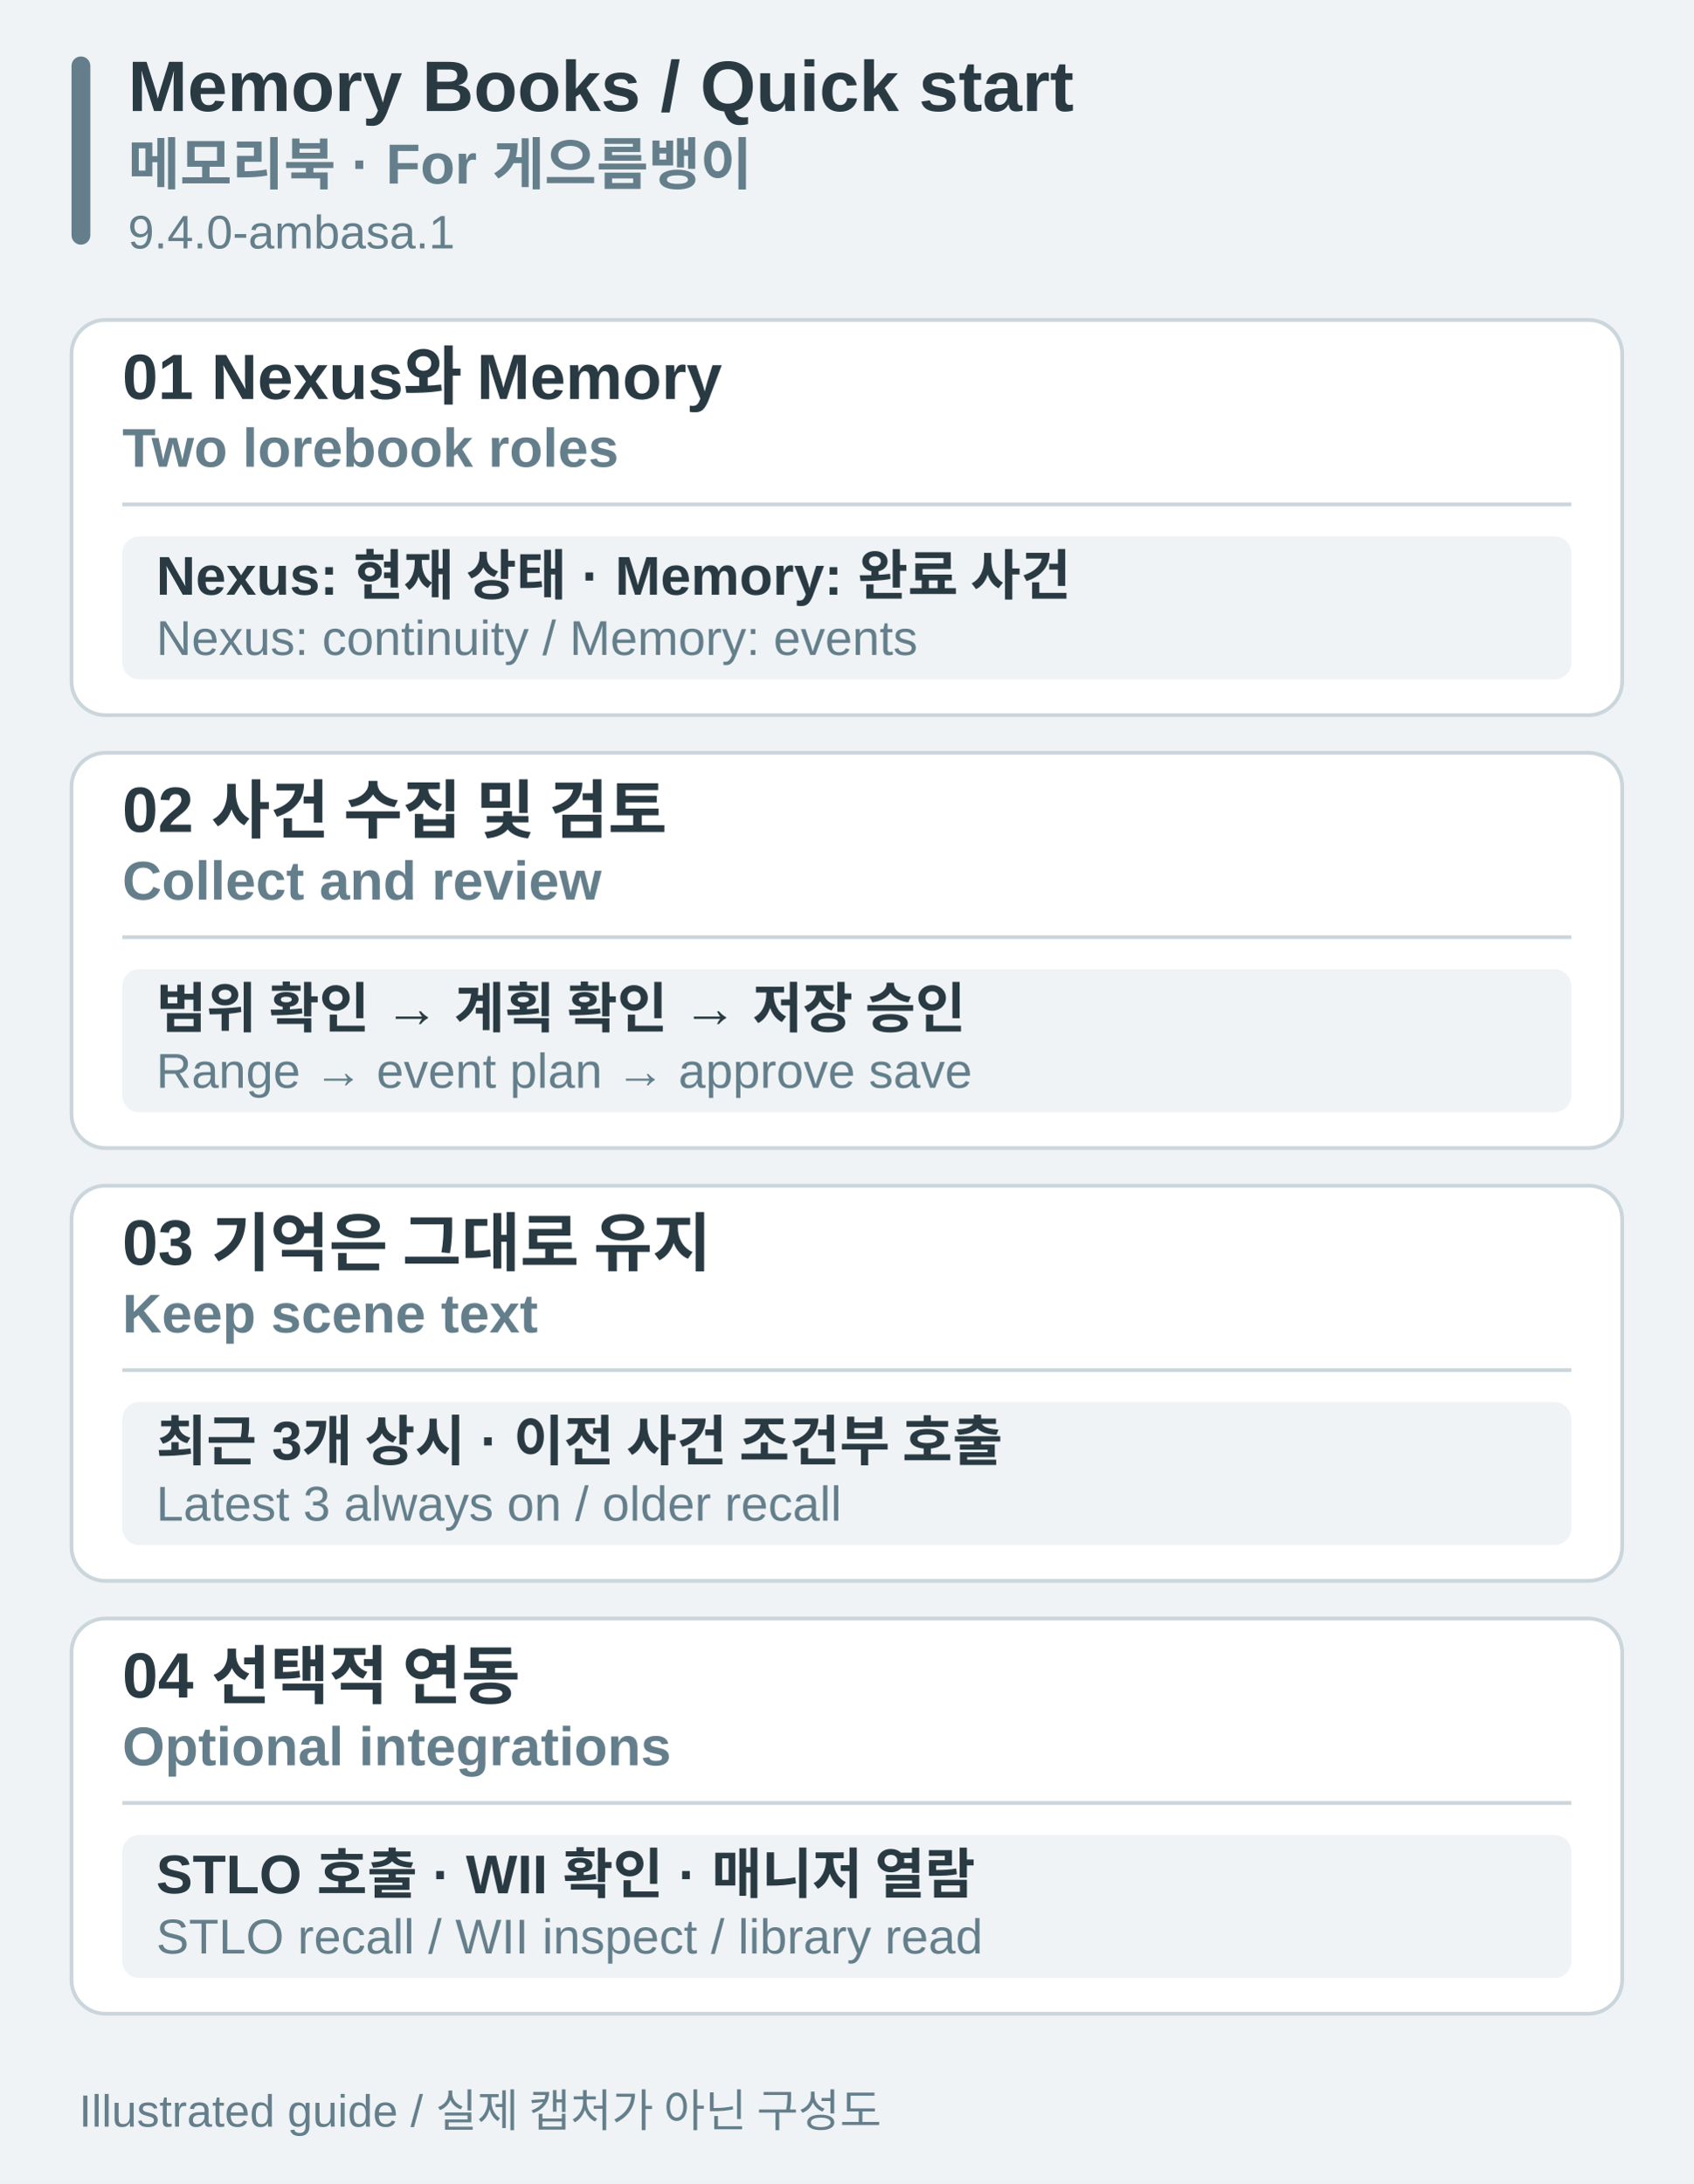
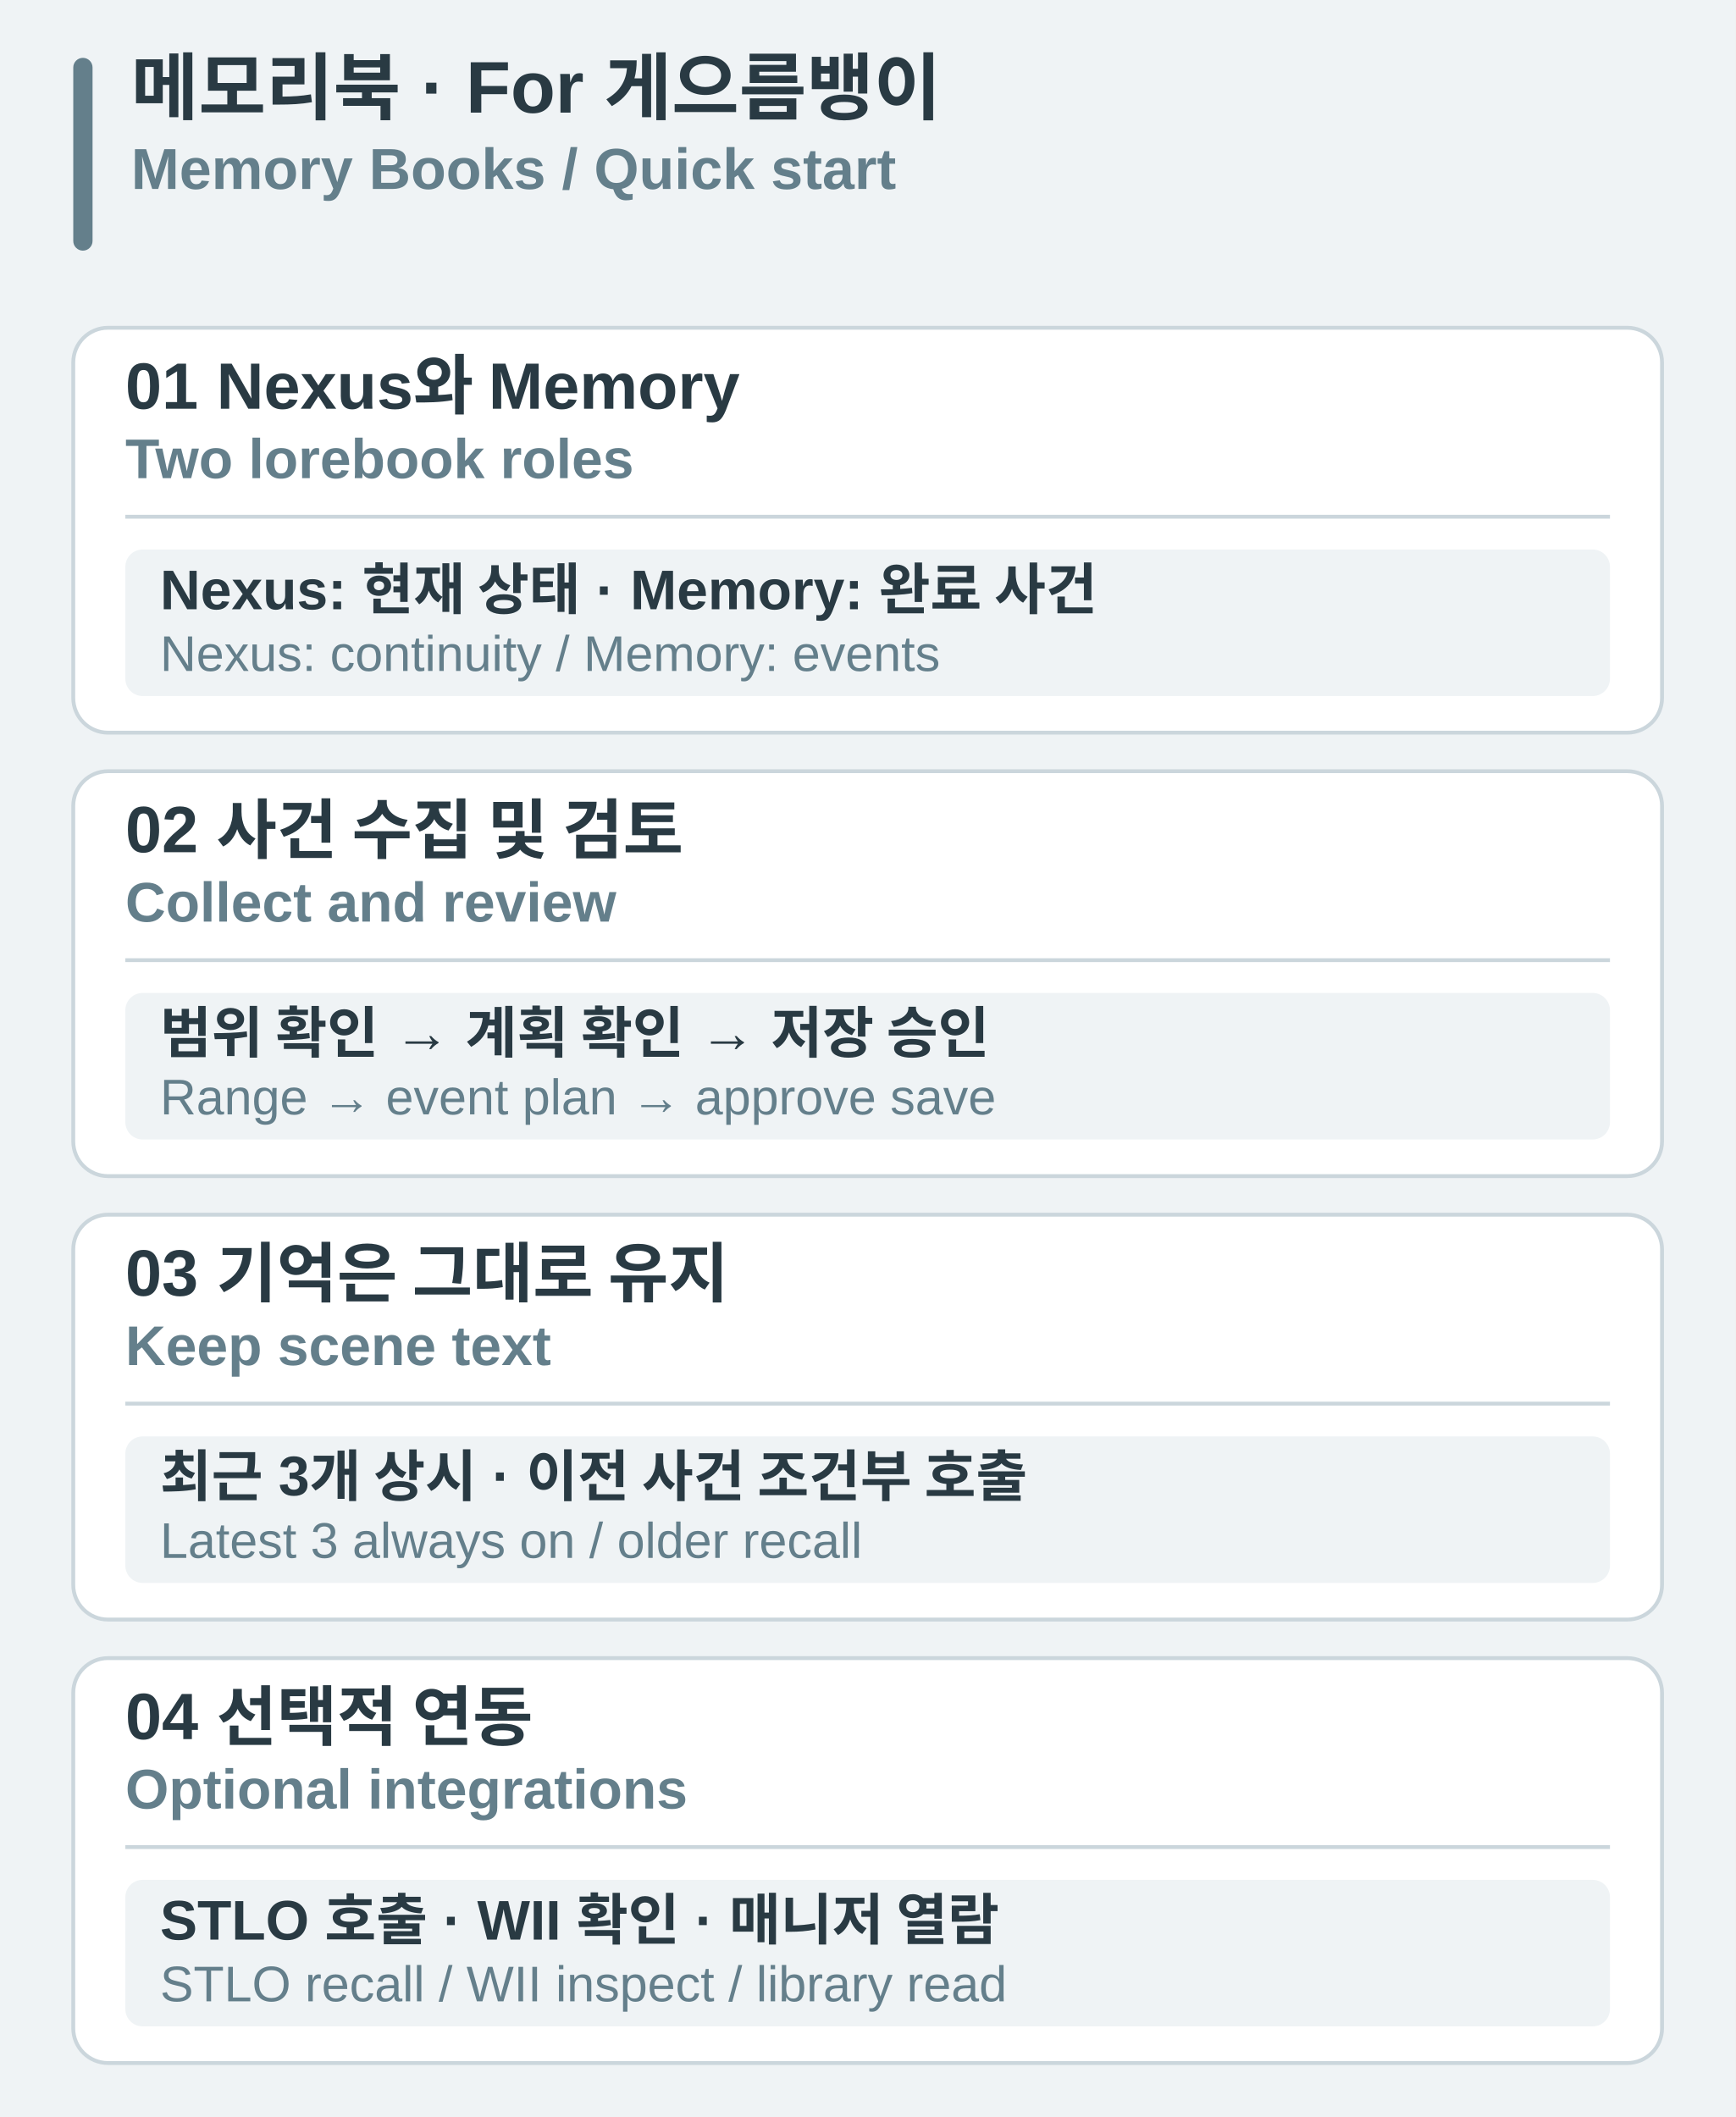
- <svg xmlns="http://www.w3.org/2000/svg" width="900" height="1160" viewBox="0 0 900 1160" font-family="Arial,'Noto Sans KR','Apple SD Gothic Neo','Malgun Gothic',sans-serif" role="img" aria-label="Memory Books Quick start">
-   <rect width="900" height="1160" fill="#eff3f5" />
+ <svg xmlns="http://www.w3.org/2000/svg" width="900" height="1098" viewBox="0 0 900 1098" font-family="Arial,'Noto Sans KR','Apple SD Gothic Neo','Malgun Gothic',sans-serif" role="img" aria-label="Memory Books Quick start">
+   <rect width="900" height="1098" fill="#eff3f5" />
  <rect x="38" y="30" width="10" height="100" rx="5" fill="#647f8b" stroke="none" stroke-width="2" />
-   <text x="68" y="59" font-size="38" fill="#293a43" font-weight="600">Memory Books / Quick start</text>
-   <text x="68" y="98" font-size="30" fill="#647f8b" font-weight="600">메모리북 · For 게으름뱅이</text>
-   <text x="68" y="132" font-size="25" fill="#647f8b" font-weight="400">9.4.0-ambasa.1</text>
+   <text x="68" y="59" font-size="38" fill="#293a43" font-weight="600">메모리북 · For 게으름뱅이</text>
+   <text x="68" y="98" font-size="30" fill="#647f8b" font-weight="600">Memory Books / Quick start</text>
  <rect x="38" y="170" width="824" height="210" rx="18" fill="#fff" stroke="#cbd6dc" stroke-width="2" />
  <text x="65" y="212" font-size="34" fill="#293a43" font-weight="600">01  Nexus와 Memory</text>
  <text x="65" y="248" font-size="29" fill="#647f8b" font-weight="600">Two lorebook roles</text>
  <path d="M65 268H835" stroke="#cbd6dc" stroke-width="2" />
  <rect x="65" y="285" width="770" height="76" rx="9" fill="#eff3f5" stroke="none" stroke-width="2" />
  <text x="83" y="316" font-size="29" fill="#293a43" font-weight="600">Nexus: 현재 상태 · Memory: 완료 사건</text>
  <text x="83" y="348" font-size="26" fill="#647f8b" font-weight="400">Nexus: continuity / Memory: events</text>
  <rect x="38" y="400" width="824" height="210" rx="18" fill="#fff" stroke="#cbd6dc" stroke-width="2" />
  <text x="65" y="442" font-size="34" fill="#293a43" font-weight="600">02  사건 수집 및 검토</text>
  <text x="65" y="478" font-size="29" fill="#647f8b" font-weight="600">Collect and review</text>
  <path d="M65 498H835" stroke="#cbd6dc" stroke-width="2" />
  <rect x="65" y="515" width="770" height="76" rx="9" fill="#eff3f5" stroke="none" stroke-width="2" />
  <text x="83" y="546" font-size="29" fill="#293a43" font-weight="600">범위 확인 → 계획 확인 → 저장 승인</text>
  <text x="83" y="578" font-size="26" fill="#647f8b" font-weight="400">Range → event plan → approve save</text>
  <rect x="38" y="630" width="824" height="210" rx="18" fill="#fff" stroke="#cbd6dc" stroke-width="2" />
  <text x="65" y="672" font-size="34" fill="#293a43" font-weight="600">03  기억은 그대로 유지</text>
  <text x="65" y="708" font-size="29" fill="#647f8b" font-weight="600">Keep scene text</text>
  <path d="M65 728H835" stroke="#cbd6dc" stroke-width="2" />
  <rect x="65" y="745" width="770" height="76" rx="9" fill="#eff3f5" stroke="none" stroke-width="2" />
  <text x="83" y="776" font-size="29" fill="#293a43" font-weight="600">최근 3개 상시 · 이전 사건 조건부 호출</text>
  <text x="83" y="808" font-size="26" fill="#647f8b" font-weight="400">Latest 3 always on / older recall</text>
  <rect x="38" y="860" width="824" height="210" rx="18" fill="#fff" stroke="#cbd6dc" stroke-width="2" />
  <text x="65" y="902" font-size="34" fill="#293a43" font-weight="600">04  선택적 연동</text>
  <text x="65" y="938" font-size="29" fill="#647f8b" font-weight="600">Optional integrations</text>
  <path d="M65 958H835" stroke="#cbd6dc" stroke-width="2" />
  <rect x="65" y="975" width="770" height="76" rx="9" fill="#eff3f5" stroke="none" stroke-width="2" />
  <text x="83" y="1006" font-size="29" fill="#293a43" font-weight="600">STLO 호출 · WII 확인 · 매니저 열람</text>
  <text x="83" y="1038" font-size="26" fill="#647f8b" font-weight="400">STLO recall / WII inspect / library read</text>
-   <text x="42" y="1130" font-size="24" fill="#647f8b" font-weight="400">Illustrated guide / 실제 캡처가 아닌 구성도</text>
</svg>
